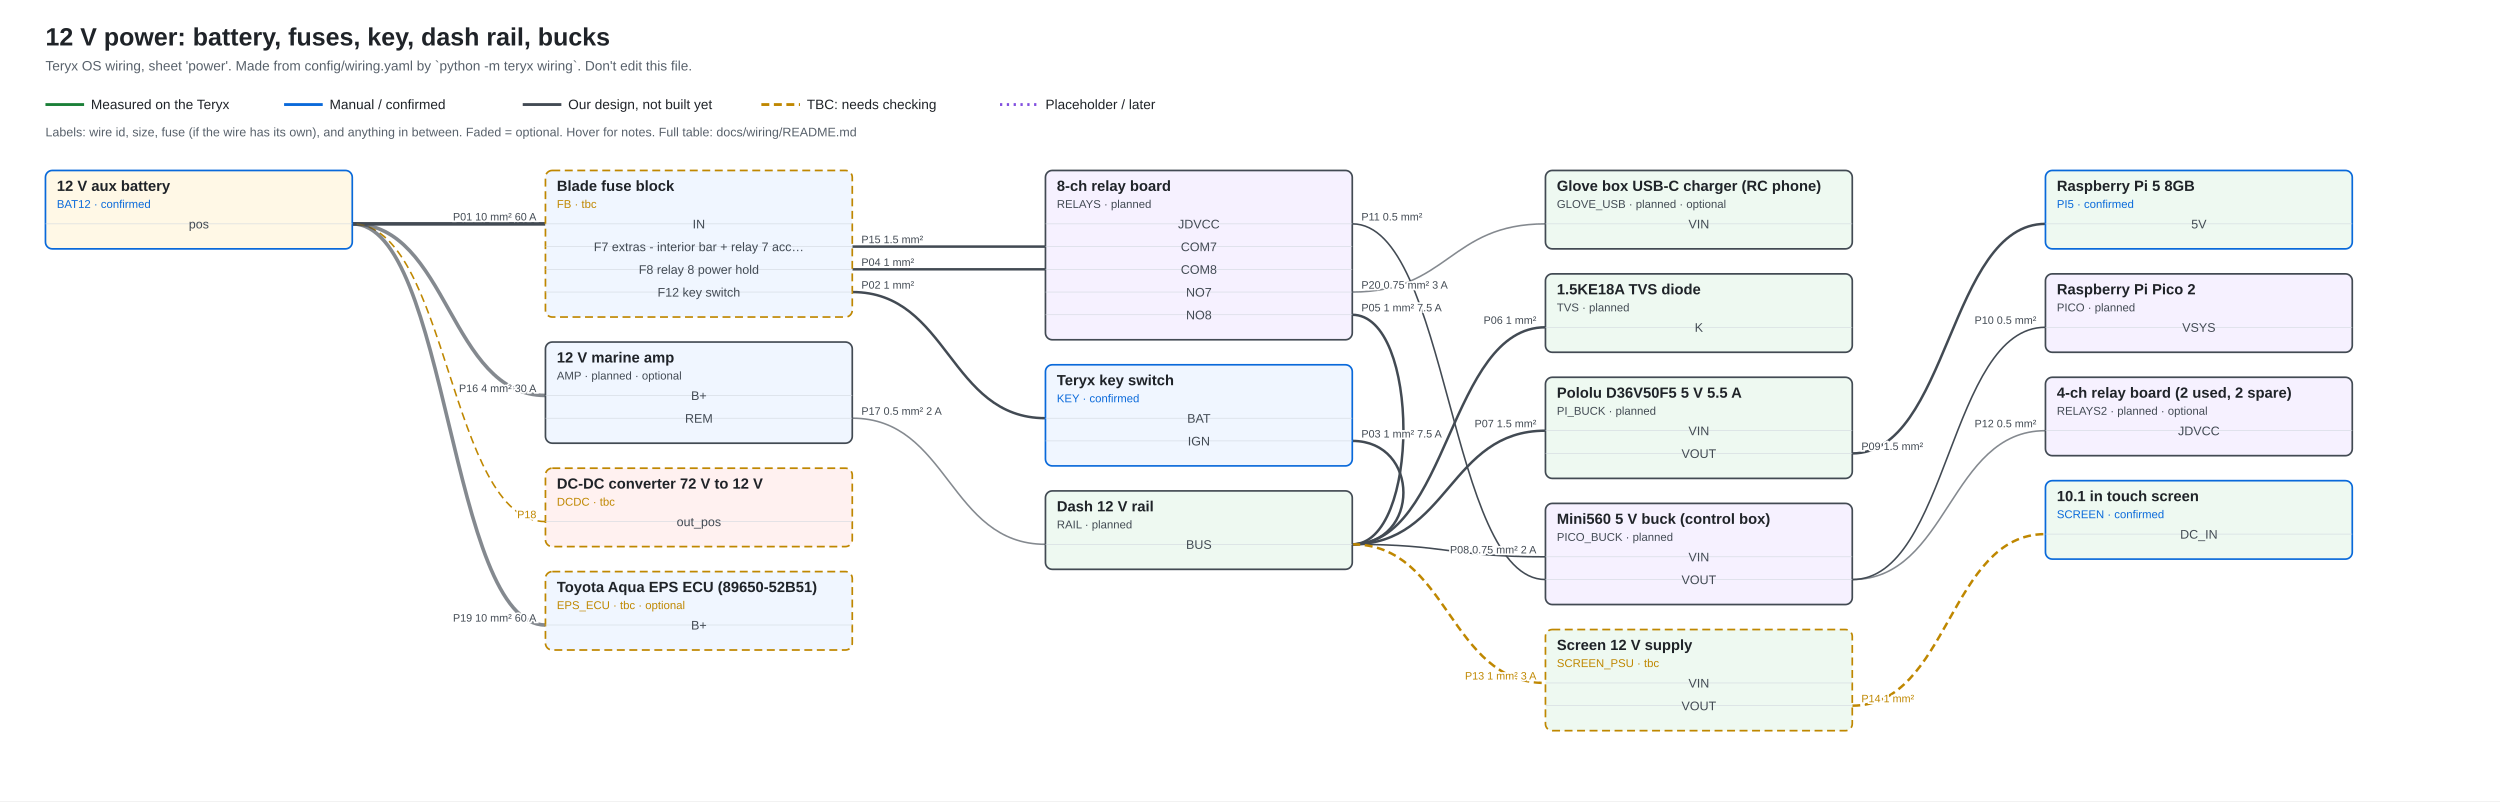
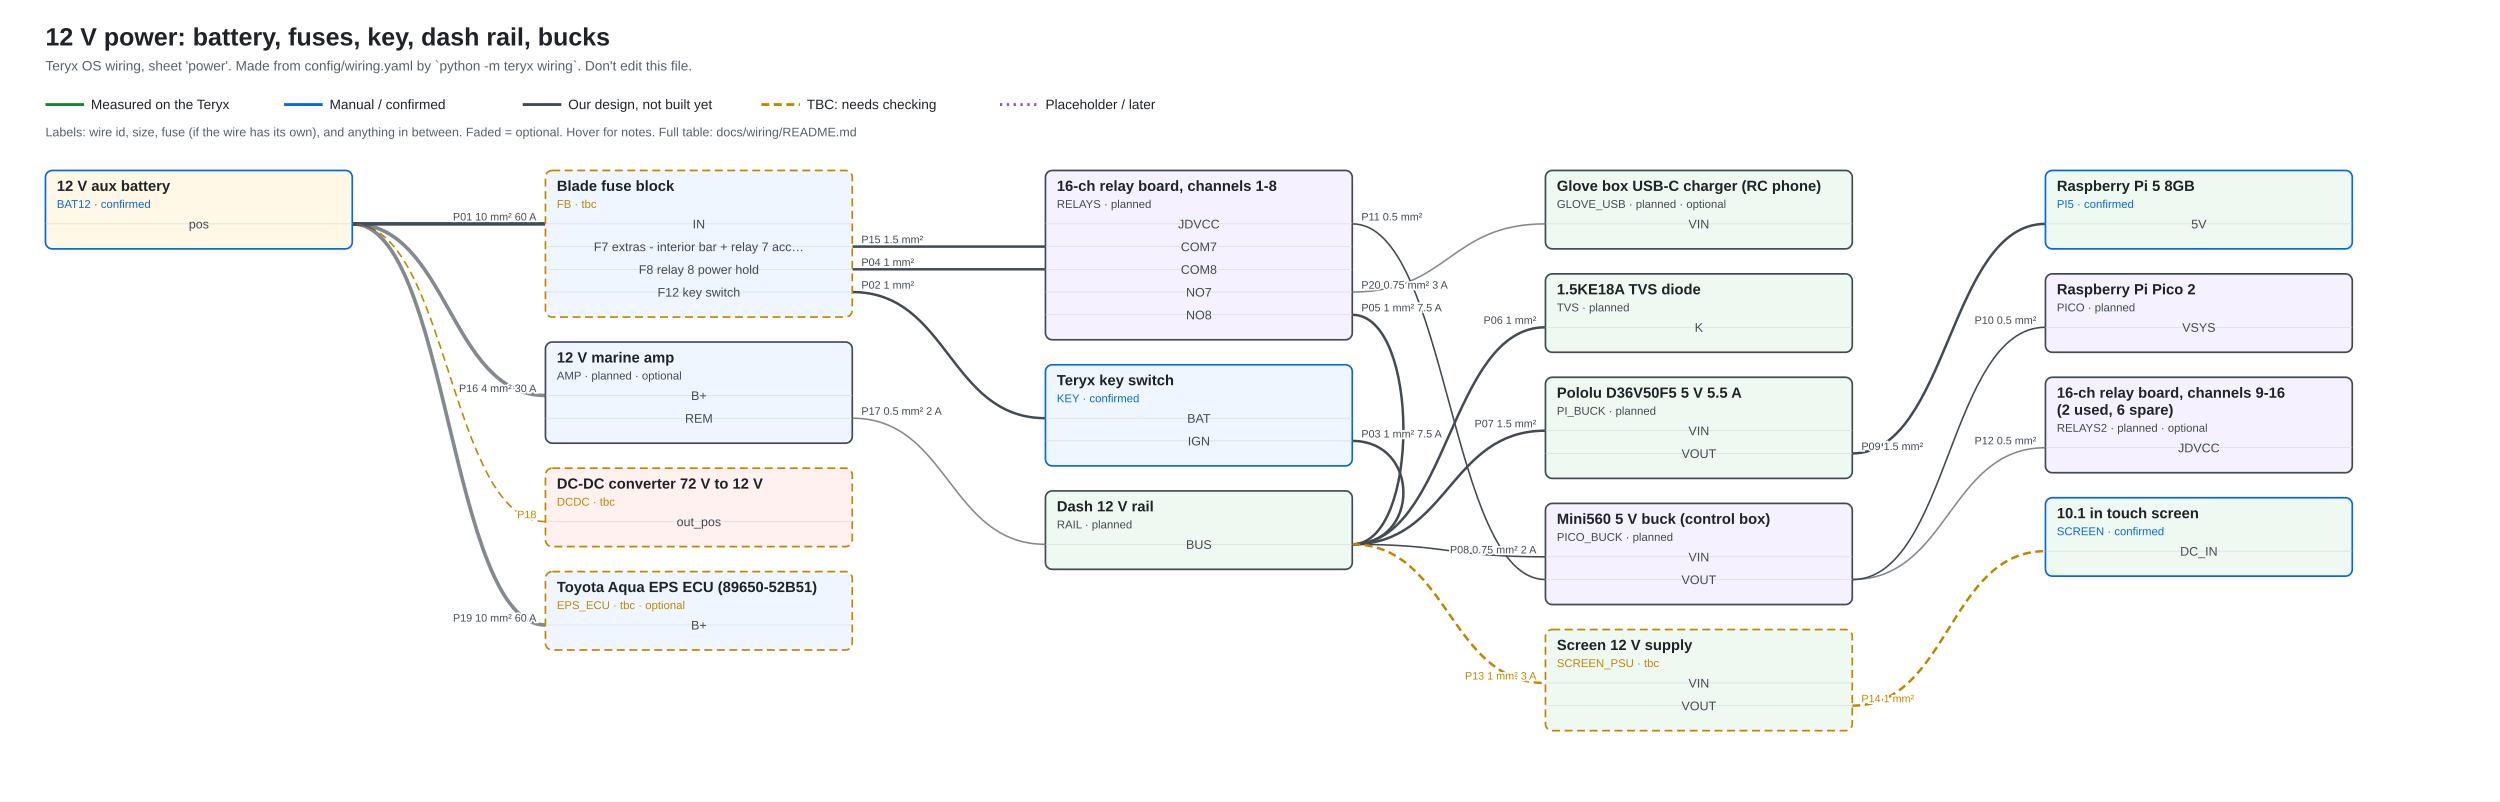
<svg xmlns="http://www.w3.org/2000/svg" viewBox="0 0 2200 705" width="2200" height="705" font-family="Arial, Helvetica, sans-serif" data-sheet="power">
  <rect width="2200" height="705" fill="#ffffff" />
  <text x="40" y="40" font-size="22" text-anchor="start" font-weight="bold" fill="#1f2328">12 V power: battery, fuses, key, dash rail, bucks</text>
  <text x="40" y="62" font-size="12" text-anchor="start" font-weight="normal" fill="#57606a">Teryx OS wiring, sheet 'power'. Made from config/wiring.yaml by `python -m teryx wiring`. Don't edit this file.</text>
  <line x1="40" y1="92" x2="74" y2="92" stroke="#1a7f37" stroke-width="2.5" />
  <text x="80" y="96" font-size="12" text-anchor="start" font-weight="normal" fill="#1f2328">Measured on the Teryx</text>
  <line x1="250" y1="92" x2="284" y2="92" stroke="#0969da" stroke-width="2.5" />
  <text x="290" y="96" font-size="12" text-anchor="start" font-weight="normal" fill="#1f2328">Manual / confirmed</text>
  <line x1="460" y1="92" x2="494" y2="92" stroke="#424a53" stroke-width="2.5" />
  <text x="500" y="96" font-size="12" text-anchor="start" font-weight="normal" fill="#1f2328">Our design, not built yet</text>
  <line x1="670" y1="92" x2="704" y2="92" stroke="#bf8700" stroke-width="2.5" stroke-dasharray="7 4" />
  <text x="710" y="96" font-size="12" text-anchor="start" font-weight="normal" fill="#1f2328">TBC: needs checking</text>
  <line x1="880" y1="92" x2="914" y2="92" stroke="#8250df" stroke-width="2.5" stroke-dasharray="2 4" />
  <text x="920" y="96" font-size="12" text-anchor="start" font-weight="normal" fill="#1f2328">Placeholder / later</text>
  <text x="40" y="120" font-size="11" text-anchor="start" font-weight="normal" fill="#57606a">Labels: wire id, size, fuse (if the wire has its own), and anything in between. Faded = optional. Hover for notes. Full table: docs/wiring/README.md</text>
  <g data-wire="P01" data-from="BAT12.pos" data-to="FB.IN" data-status="planned">
    <path d="M310,197 C395,197 395,197 480,197" fill="none" stroke="#424a53" stroke-width="3.2" />
  </g>
  <g data-wire="P02" data-from="FB.F12" data-to="KEY.BAT" data-status="planned">
    <path d="M750,257 C835,257 835,368 920,368" fill="none" stroke="#424a53" stroke-width="2.2" />
  </g>
  <g data-wire="P03" data-from="KEY.IGN" data-to="RAIL.BUS" data-status="planned">
    <path d="M1190,388 C1250,388 1250,479 1190,479" fill="none" stroke="#424a53" stroke-width="2.2" />
  </g>
  <g data-wire="P04" data-from="FB.F8" data-to="RELAYS.COM8" data-status="planned">
    <path d="M750,237 C835,237 835,237 920,237" fill="none" stroke="#424a53" stroke-width="2.2" />
  </g>
  <g data-wire="P05" data-from="RELAYS.NO8" data-to="RAIL.BUS" data-status="planned">
    <path d="M1190,277 C1250,277 1250,479 1190,479" fill="none" stroke="#424a53" stroke-width="2.2" />
  </g>
  <g data-wire="P06" data-from="RAIL.BUS" data-to="TVS.K" data-status="planned">
    <path d="M1190,479 C1275,479 1275,288 1360,288" fill="none" stroke="#424a53" stroke-width="2.2" />
  </g>
  <g data-wire="P07" data-from="RAIL.BUS" data-to="PI_BUCK.VIN" data-status="planned">
    <path d="M1190,479 C1275,479 1275,379 1360,379" fill="none" stroke="#424a53" stroke-width="2.2" />
  </g>
  <g data-wire="P08" data-from="RAIL.BUS" data-to="PICO_BUCK.VIN" data-status="planned">
    <path d="M1190,479 C1275,479 1275,490 1360,490" fill="none" stroke="#424a53" stroke-width="1.4" />
  </g>
  <g data-wire="P09" data-from="PI_BUCK.VOUT" data-to="PI5.5V" data-status="planned">
    <path d="M1630,399 C1715,399 1715,197 1800,197" fill="none" stroke="#424a53" stroke-width="2.2" />
  </g>
  <g data-wire="P10" data-from="PICO_BUCK.VOUT" data-to="PICO.VSYS" data-status="planned">
    <path d="M1630,510 C1715,510 1715,288 1800,288" fill="none" stroke="#424a53" stroke-width="1.4" />
  </g>
  <g data-wire="P11" data-from="PICO_BUCK.VOUT" data-to="RELAYS.JDVCC" data-status="planned">
    <path d="M1360,510 C1275,510 1275,197 1190,197" fill="none" stroke="#424a53" stroke-width="1.4" />
  </g>
  <g data-wire="P12" data-from="PICO_BUCK.VOUT" data-to="RELAYS2.JDVCC" data-status="planned">
-     <path d="M1630,510 C1715,510 1715,379 1800,379" fill="none" stroke="#424a53" stroke-width="1.4" stroke-opacity="0.65" />
+     <path d="M1630,510 C1715,510 1715,394 1800,394" fill="none" stroke="#424a53" stroke-width="1.4" stroke-opacity="0.65" />
  </g>
  <g data-wire="P13" data-from="RAIL.BUS" data-to="SCREEN_PSU.VIN" data-status="tbc">
    <path d="M1190,479 C1275,479 1275,601 1360,601" fill="none" stroke="#bf8700" stroke-width="2.2" stroke-dasharray="7 4" />
  </g>
  <g data-wire="P14" data-from="SCREEN_PSU.VOUT" data-to="SCREEN.DC_IN" data-status="tbc">
-     <path d="M1630,621 C1715,621 1715,470 1800,470" fill="none" stroke="#bf8700" stroke-width="2.2" stroke-dasharray="7 4" />
+     <path d="M1630,621 C1715,621 1715,485 1800,485" fill="none" stroke="#bf8700" stroke-width="2.2" stroke-dasharray="7 4" />
  </g>
  <g data-wire="P15" data-from="FB.F7" data-to="RELAYS.COM7" data-status="planned">
    <path d="M750,217 C835,217 835,217 920,217" fill="none" stroke="#424a53" stroke-width="2.2" />
  </g>
  <g data-wire="P20" data-from="RELAYS.NO7" data-to="GLOVE_USB.VIN" data-status="planned">
    <path d="M1190,257 C1275,257 1275,197 1360,197" fill="none" stroke="#424a53" stroke-width="1.4" stroke-opacity="0.65" />
  </g>
  <g data-wire="P16" data-from="BAT12.pos" data-to="AMP.B+" data-status="planned">
    <path d="M310,197 C395,197 395,348 480,348" fill="none" stroke="#424a53" stroke-width="3.2" stroke-opacity="0.65" />
  </g>
  <g data-wire="P17" data-from="RAIL.BUS" data-to="AMP.REM" data-status="planned">
    <path d="M920,479 C835,479 835,368 750,368" fill="none" stroke="#424a53" stroke-width="1.4" stroke-opacity="0.65" />
  </g>
  <g data-wire="P18" data-from="DCDC.out_pos" data-to="BAT12.pos" data-status="tbc">
    <path d="M480,459 C395,459 395,197 310,197" fill="none" stroke="#bf8700" stroke-width="1.4" stroke-dasharray="7 4" />
  </g>
  <g data-wire="P19" data-from="BAT12.pos" data-to="EPS_ECU.B+" data-status="planned">
    <path d="M310,197 C395,197 395,550 480,550" fill="none" stroke="#424a53" stroke-width="3.2" stroke-opacity="0.65" />
  </g>
  <g data-device="BAT12" data-status="confirmed">
    <rect x="40" y="150" width="270" height="69" rx="6" fill="#fff8e6" stroke="#0969da" stroke-width="1.5" />
    <text x="50" y="168" font-size="13" text-anchor="start" font-weight="bold" fill="#1f2328">12 V aux battery</text>
    <text x="50" y="183" font-size="10" text-anchor="start" font-weight="normal" fill="#0969da">BAT12 · confirmed</text>
    <line x1="40" y1="197" x2="310" y2="197" stroke="#d0d7de" stroke-width="0.5" />
    <text x="175" y="201" font-size="11" text-anchor="middle" font-weight="normal" fill="#424a53">pos</text>
  </g>
  <g data-device="FB" data-status="tbc">
    <rect x="480" y="150" width="270" height="129" rx="6" fill="#f0f6ff" stroke="#bf8700" stroke-width="1.5" stroke-dasharray="7 4" />
    <text x="490" y="168" font-size="13" text-anchor="start" font-weight="bold" fill="#1f2328">Blade fuse block</text>
    <text x="490" y="183" font-size="10" text-anchor="start" font-weight="normal" fill="#bf8700">FB · tbc</text>
    <line x1="480" y1="197" x2="750" y2="197" stroke="#d0d7de" stroke-width="0.5" />
    <text x="615" y="201" font-size="11" text-anchor="middle" font-weight="normal" fill="#424a53">IN</text>
    <line x1="480" y1="217" x2="750" y2="217" stroke="#d0d7de" stroke-width="0.5" />
    <text x="615" y="221" font-size="11" text-anchor="middle" font-weight="normal" fill="#424a53">F7  extras - interior bar + relay 7 acc…</text>
    <line x1="480" y1="237" x2="750" y2="237" stroke="#d0d7de" stroke-width="0.5" />
    <text x="615" y="241" font-size="11" text-anchor="middle" font-weight="normal" fill="#424a53">F8  relay 8 power hold</text>
    <line x1="480" y1="257" x2="750" y2="257" stroke="#d0d7de" stroke-width="0.5" />
    <text x="615" y="261" font-size="11" text-anchor="middle" font-weight="normal" fill="#424a53">F12  key switch</text>
  </g>
  <g data-device="AMP" data-status="planned">
    <rect x="480" y="301" width="270" height="89" rx="6" fill="#f0f6ff" stroke="#424a53" stroke-width="1.5" />
    <text x="490" y="319" font-size="13" text-anchor="start" font-weight="bold" fill="#1f2328">12 V marine amp</text>
    <text x="490" y="334" font-size="10" text-anchor="start" font-weight="normal" fill="#424a53">AMP · planned · optional</text>
    <line x1="480" y1="348" x2="750" y2="348" stroke="#d0d7de" stroke-width="0.5" />
    <text x="615" y="352" font-size="11" text-anchor="middle" font-weight="normal" fill="#424a53">B+</text>
    <line x1="480" y1="368" x2="750" y2="368" stroke="#d0d7de" stroke-width="0.5" />
    <text x="615" y="372" font-size="11" text-anchor="middle" font-weight="normal" fill="#424a53">REM</text>
  </g>
  <g data-device="DCDC" data-status="tbc">
    <rect x="480" y="412" width="270" height="69" rx="6" fill="#fff1f0" stroke="#bf8700" stroke-width="1.5" stroke-dasharray="7 4" />
    <text x="490" y="430" font-size="13" text-anchor="start" font-weight="bold" fill="#1f2328">DC-DC converter 72 V to 12 V</text>
    <text x="490" y="445" font-size="10" text-anchor="start" font-weight="normal" fill="#bf8700">DCDC · tbc</text>
    <line x1="480" y1="459" x2="750" y2="459" stroke="#d0d7de" stroke-width="0.5" />
    <text x="615" y="463" font-size="11" text-anchor="middle" font-weight="normal" fill="#424a53">out_pos</text>
  </g>
  <g data-device="EPS_ECU" data-status="tbc">
    <rect x="480" y="503" width="270" height="69" rx="6" fill="#f0f6ff" stroke="#bf8700" stroke-width="1.5" stroke-dasharray="7 4" />
    <text x="490" y="521" font-size="13" text-anchor="start" font-weight="bold" fill="#1f2328">Toyota Aqua EPS ECU (89650-52B51)</text>
    <text x="490" y="536" font-size="10" text-anchor="start" font-weight="normal" fill="#bf8700">EPS_ECU · tbc · optional</text>
    <line x1="480" y1="550" x2="750" y2="550" stroke="#d0d7de" stroke-width="0.5" />
    <text x="615" y="554" font-size="11" text-anchor="middle" font-weight="normal" fill="#424a53">B+</text>
  </g>
  <g data-device="RELAYS" data-status="planned">
    <rect x="920" y="150" width="270" height="149" rx="6" fill="#f6f1ff" stroke="#424a53" stroke-width="1.5" />
-     <text x="930" y="168" font-size="13" text-anchor="start" font-weight="bold" fill="#1f2328">8-ch relay board</text>
+     <text x="930" y="168" font-size="13" text-anchor="start" font-weight="bold" fill="#1f2328">16-ch relay board, channels 1-8</text>
    <text x="930" y="183" font-size="10" text-anchor="start" font-weight="normal" fill="#424a53">RELAYS · planned</text>
    <line x1="920" y1="197" x2="1190" y2="197" stroke="#d0d7de" stroke-width="0.5" />
    <text x="1055" y="201" font-size="11" text-anchor="middle" font-weight="normal" fill="#424a53">JDVCC</text>
    <line x1="920" y1="217" x2="1190" y2="217" stroke="#d0d7de" stroke-width="0.5" />
    <text x="1055" y="221" font-size="11" text-anchor="middle" font-weight="normal" fill="#424a53">COM7</text>
    <line x1="920" y1="237" x2="1190" y2="237" stroke="#d0d7de" stroke-width="0.5" />
    <text x="1055" y="241" font-size="11" text-anchor="middle" font-weight="normal" fill="#424a53">COM8</text>
    <line x1="920" y1="257" x2="1190" y2="257" stroke="#d0d7de" stroke-width="0.5" />
    <text x="1055" y="261" font-size="11" text-anchor="middle" font-weight="normal" fill="#424a53">NO7</text>
    <line x1="920" y1="277" x2="1190" y2="277" stroke="#d0d7de" stroke-width="0.5" />
    <text x="1055" y="281" font-size="11" text-anchor="middle" font-weight="normal" fill="#424a53">NO8</text>
  </g>
  <g data-device="KEY" data-status="confirmed">
    <rect x="920" y="321" width="270" height="89" rx="6" fill="#f0f6ff" stroke="#0969da" stroke-width="1.5" />
    <text x="930" y="339" font-size="13" text-anchor="start" font-weight="bold" fill="#1f2328">Teryx key switch</text>
    <text x="930" y="354" font-size="10" text-anchor="start" font-weight="normal" fill="#0969da">KEY · confirmed</text>
    <line x1="920" y1="368" x2="1190" y2="368" stroke="#d0d7de" stroke-width="0.5" />
    <text x="1055" y="372" font-size="11" text-anchor="middle" font-weight="normal" fill="#424a53">BAT</text>
    <line x1="920" y1="388" x2="1190" y2="388" stroke="#d0d7de" stroke-width="0.5" />
    <text x="1055" y="392" font-size="11" text-anchor="middle" font-weight="normal" fill="#424a53">IGN</text>
  </g>
  <g data-device="RAIL" data-status="planned">
    <rect x="920" y="432" width="270" height="69" rx="6" fill="#eef9f1" stroke="#424a53" stroke-width="1.5" />
    <text x="930" y="450" font-size="13" text-anchor="start" font-weight="bold" fill="#1f2328">Dash 12 V rail</text>
    <text x="930" y="465" font-size="10" text-anchor="start" font-weight="normal" fill="#424a53">RAIL · planned</text>
    <line x1="920" y1="479" x2="1190" y2="479" stroke="#d0d7de" stroke-width="0.5" />
    <text x="1055" y="483" font-size="11" text-anchor="middle" font-weight="normal" fill="#424a53">BUS</text>
  </g>
  <g data-device="GLOVE_USB" data-status="planned">
    <rect x="1360" y="150" width="270" height="69" rx="6" fill="#eef9f1" stroke="#424a53" stroke-width="1.5" />
    <text x="1370" y="168" font-size="13" text-anchor="start" font-weight="bold" fill="#1f2328">Glove box USB-C charger (RC phone)</text>
    <text x="1370" y="183" font-size="10" text-anchor="start" font-weight="normal" fill="#424a53">GLOVE_USB · planned · optional</text>
    <line x1="1360" y1="197" x2="1630" y2="197" stroke="#d0d7de" stroke-width="0.5" />
    <text x="1495" y="201" font-size="11" text-anchor="middle" font-weight="normal" fill="#424a53">VIN</text>
  </g>
  <g data-device="TVS" data-status="planned">
    <rect x="1360" y="241" width="270" height="69" rx="6" fill="#eef9f1" stroke="#424a53" stroke-width="1.5" />
    <text x="1370" y="259" font-size="13" text-anchor="start" font-weight="bold" fill="#1f2328">1.5KE18A TVS diode</text>
    <text x="1370" y="274" font-size="10" text-anchor="start" font-weight="normal" fill="#424a53">TVS · planned</text>
    <line x1="1360" y1="288" x2="1630" y2="288" stroke="#d0d7de" stroke-width="0.5" />
    <text x="1495" y="292" font-size="11" text-anchor="middle" font-weight="normal" fill="#424a53">K</text>
  </g>
  <g data-device="PI_BUCK" data-status="planned">
    <rect x="1360" y="332" width="270" height="89" rx="6" fill="#eef9f1" stroke="#424a53" stroke-width="1.5" />
    <text x="1370" y="350" font-size="13" text-anchor="start" font-weight="bold" fill="#1f2328">Pololu D36V50F5 5 V 5.5 A</text>
    <text x="1370" y="365" font-size="10" text-anchor="start" font-weight="normal" fill="#424a53">PI_BUCK · planned</text>
    <line x1="1360" y1="379" x2="1630" y2="379" stroke="#d0d7de" stroke-width="0.5" />
    <text x="1495" y="383" font-size="11" text-anchor="middle" font-weight="normal" fill="#424a53">VIN</text>
    <line x1="1360" y1="399" x2="1630" y2="399" stroke="#d0d7de" stroke-width="0.5" />
    <text x="1495" y="403" font-size="11" text-anchor="middle" font-weight="normal" fill="#424a53">VOUT</text>
  </g>
  <g data-device="PICO_BUCK" data-status="planned">
    <rect x="1360" y="443" width="270" height="89" rx="6" fill="#f6f1ff" stroke="#424a53" stroke-width="1.5" />
    <text x="1370" y="461" font-size="13" text-anchor="start" font-weight="bold" fill="#1f2328">Mini560 5 V buck (control box)</text>
    <text x="1370" y="476" font-size="10" text-anchor="start" font-weight="normal" fill="#424a53">PICO_BUCK · planned</text>
    <line x1="1360" y1="490" x2="1630" y2="490" stroke="#d0d7de" stroke-width="0.5" />
    <text x="1495" y="494" font-size="11" text-anchor="middle" font-weight="normal" fill="#424a53">VIN</text>
    <line x1="1360" y1="510" x2="1630" y2="510" stroke="#d0d7de" stroke-width="0.5" />
    <text x="1495" y="514" font-size="11" text-anchor="middle" font-weight="normal" fill="#424a53">VOUT</text>
  </g>
  <g data-device="SCREEN_PSU" data-status="tbc">
    <rect x="1360" y="554" width="270" height="89" rx="6" fill="#eef9f1" stroke="#bf8700" stroke-width="1.5" stroke-dasharray="7 4" />
    <text x="1370" y="572" font-size="13" text-anchor="start" font-weight="bold" fill="#1f2328">Screen 12 V supply</text>
    <text x="1370" y="587" font-size="10" text-anchor="start" font-weight="normal" fill="#bf8700">SCREEN_PSU · tbc</text>
    <line x1="1360" y1="601" x2="1630" y2="601" stroke="#d0d7de" stroke-width="0.5" />
    <text x="1495" y="605" font-size="11" text-anchor="middle" font-weight="normal" fill="#424a53">VIN</text>
    <line x1="1360" y1="621" x2="1630" y2="621" stroke="#d0d7de" stroke-width="0.5" />
    <text x="1495" y="625" font-size="11" text-anchor="middle" font-weight="normal" fill="#424a53">VOUT</text>
  </g>
  <g data-device="PI5" data-status="confirmed">
    <rect x="1800" y="150" width="270" height="69" rx="6" fill="#eef9f1" stroke="#0969da" stroke-width="1.5" />
    <text x="1810" y="168" font-size="13" text-anchor="start" font-weight="bold" fill="#1f2328">Raspberry Pi 5 8GB</text>
    <text x="1810" y="183" font-size="10" text-anchor="start" font-weight="normal" fill="#0969da">PI5 · confirmed</text>
    <line x1="1800" y1="197" x2="2070" y2="197" stroke="#d0d7de" stroke-width="0.5" />
    <text x="1935" y="201" font-size="11" text-anchor="middle" font-weight="normal" fill="#424a53">5V</text>
  </g>
  <g data-device="PICO" data-status="planned">
    <rect x="1800" y="241" width="270" height="69" rx="6" fill="#f6f1ff" stroke="#424a53" stroke-width="1.5" />
    <text x="1810" y="259" font-size="13" text-anchor="start" font-weight="bold" fill="#1f2328">Raspberry Pi Pico 2</text>
    <text x="1810" y="274" font-size="10" text-anchor="start" font-weight="normal" fill="#424a53">PICO · planned</text>
    <line x1="1800" y1="288" x2="2070" y2="288" stroke="#d0d7de" stroke-width="0.5" />
    <text x="1935" y="292" font-size="11" text-anchor="middle" font-weight="normal" fill="#424a53">VSYS</text>
  </g>
  <g data-device="RELAYS2" data-status="planned">
-     <rect x="1800" y="332" width="270" height="69" rx="6" fill="#f6f1ff" stroke="#424a53" stroke-width="1.5" />
-     <text x="1810" y="350" font-size="13" text-anchor="start" font-weight="bold" fill="#1f2328">4-ch relay board (2 used, 2 spare)</text>
-     <text x="1810" y="365" font-size="10" text-anchor="start" font-weight="normal" fill="#424a53">RELAYS2 · planned · optional</text>
-     <line x1="1800" y1="379" x2="2070" y2="379" stroke="#d0d7de" stroke-width="0.5" />
-     <text x="1935" y="383" font-size="11" text-anchor="middle" font-weight="normal" fill="#424a53">JDVCC</text>
+     <rect x="1800" y="332" width="270" height="84" rx="6" fill="#f6f1ff" stroke="#424a53" stroke-width="1.5" />
+     <text x="1810" y="350" font-size="13" text-anchor="start" font-weight="bold" fill="#1f2328">16-ch relay board, channels 9-16</text>
+     <text x="1810" y="365" font-size="13" text-anchor="start" font-weight="bold" fill="#1f2328">(2 used, 6 spare)</text>
+     <text x="1810" y="380" font-size="10" text-anchor="start" font-weight="normal" fill="#424a53">RELAYS2 · planned · optional</text>
+     <line x1="1800" y1="394" x2="2070" y2="394" stroke="#d0d7de" stroke-width="0.5" />
+     <text x="1935" y="398" font-size="11" text-anchor="middle" font-weight="normal" fill="#424a53">JDVCC</text>
  </g>
  <g data-device="SCREEN" data-status="confirmed">
-     <rect x="1800" y="423" width="270" height="69" rx="6" fill="#eef9f1" stroke="#0969da" stroke-width="1.5" />
-     <text x="1810" y="441" font-size="13" text-anchor="start" font-weight="bold" fill="#1f2328">10.1 in touch screen</text>
-     <text x="1810" y="456" font-size="10" text-anchor="start" font-weight="normal" fill="#0969da">SCREEN · confirmed</text>
-     <line x1="1800" y1="470" x2="2070" y2="470" stroke="#d0d7de" stroke-width="0.5" />
-     <text x="1935" y="474" font-size="11" text-anchor="middle" font-weight="normal" fill="#424a53">DC_IN</text>
+     <rect x="1800" y="438" width="270" height="69" rx="6" fill="#eef9f1" stroke="#0969da" stroke-width="1.5" />
+     <text x="1810" y="456" font-size="13" text-anchor="start" font-weight="bold" fill="#1f2328">10.1 in touch screen</text>
+     <text x="1810" y="471" font-size="10" text-anchor="start" font-weight="normal" fill="#0969da">SCREEN · confirmed</text>
+     <line x1="1800" y1="485" x2="2070" y2="485" stroke="#d0d7de" stroke-width="0.5" />
+     <text x="1935" y="489" font-size="11" text-anchor="middle" font-weight="normal" fill="#424a53">DC_IN</text>
  </g>
  <text x="472" y="194" font-size="9.5" text-anchor="end" font-weight="normal" fill="#424a53" stroke="#ffffff" stroke-width="3" paint-order="stroke">P01  10 mm²  60 A</text>
  <text x="758" y="254" font-size="9.5" text-anchor="start" font-weight="normal" fill="#424a53" stroke="#ffffff" stroke-width="3" paint-order="stroke">P02  1 mm²</text>
  <text x="1198" y="385" font-size="9.5" text-anchor="start" font-weight="normal" fill="#424a53" stroke="#ffffff" stroke-width="3" paint-order="stroke">P03  1 mm²  7.5 A</text>
  <text x="758" y="234" font-size="9.5" text-anchor="start" font-weight="normal" fill="#424a53" stroke="#ffffff" stroke-width="3" paint-order="stroke">P04  1 mm²</text>
  <text x="1198" y="274" font-size="9.5" text-anchor="start" font-weight="normal" fill="#424a53" stroke="#ffffff" stroke-width="3" paint-order="stroke">P05  1 mm²  7.5 A</text>
  <text x="1352" y="285" font-size="9.5" text-anchor="end" font-weight="normal" fill="#424a53" stroke="#ffffff" stroke-width="3" paint-order="stroke">P06  1 mm²</text>
  <text x="1352" y="376" font-size="9.5" text-anchor="end" font-weight="normal" fill="#424a53" stroke="#ffffff" stroke-width="3" paint-order="stroke">P07  1.5 mm²</text>
  <text x="1352" y="487" font-size="9.5" text-anchor="end" font-weight="normal" fill="#424a53" stroke="#ffffff" stroke-width="3" paint-order="stroke">P08  0.75 mm²  2 A</text>
  <text x="1638" y="396" font-size="9.5" text-anchor="start" font-weight="normal" fill="#424a53" stroke="#ffffff" stroke-width="3" paint-order="stroke">P09  1.5 mm²</text>
  <text x="1792" y="285" font-size="9.5" text-anchor="end" font-weight="normal" fill="#424a53" stroke="#ffffff" stroke-width="3" paint-order="stroke">P10  0.5 mm²</text>
  <text x="1198" y="194" font-size="9.5" text-anchor="start" font-weight="normal" fill="#424a53" stroke="#ffffff" stroke-width="3" paint-order="stroke">P11  0.5 mm²</text>
-   <text x="1792" y="376" font-size="9.5" text-anchor="end" font-weight="normal" fill="#424a53" stroke="#ffffff" stroke-width="3" paint-order="stroke">P12  0.5 mm²</text>
+   <text x="1792" y="391" font-size="9.5" text-anchor="end" font-weight="normal" fill="#424a53" stroke="#ffffff" stroke-width="3" paint-order="stroke">P12  0.5 mm²</text>
  <text x="1352" y="598" font-size="9.5" text-anchor="end" font-weight="normal" fill="#bf8700" stroke="#ffffff" stroke-width="3" paint-order="stroke">P13  1 mm²  3 A</text>
  <text x="1638" y="618" font-size="9.5" text-anchor="start" font-weight="normal" fill="#bf8700" stroke="#ffffff" stroke-width="3" paint-order="stroke">P14  1 mm²</text>
  <text x="758" y="214" font-size="9.5" text-anchor="start" font-weight="normal" fill="#424a53" stroke="#ffffff" stroke-width="3" paint-order="stroke">P15  1.5 mm²</text>
  <text x="1198" y="254" font-size="9.5" text-anchor="start" font-weight="normal" fill="#424a53" stroke="#ffffff" stroke-width="3" paint-order="stroke">P20  0.75 mm²  3 A</text>
  <text x="472" y="345" font-size="9.5" text-anchor="end" font-weight="normal" fill="#424a53" stroke="#ffffff" stroke-width="3" paint-order="stroke">P16  4 mm²  30 A</text>
  <text x="758" y="365" font-size="9.5" text-anchor="start" font-weight="normal" fill="#424a53" stroke="#ffffff" stroke-width="3" paint-order="stroke">P17  0.5 mm²  2 A</text>
  <text x="472" y="456" font-size="9.5" text-anchor="end" font-weight="normal" fill="#bf8700" stroke="#ffffff" stroke-width="3" paint-order="stroke">P18</text>
  <text x="472" y="547" font-size="9.5" text-anchor="end" font-weight="normal" fill="#424a53" stroke="#ffffff" stroke-width="3" paint-order="stroke">P19  10 mm²  60 A</text>
</svg>
